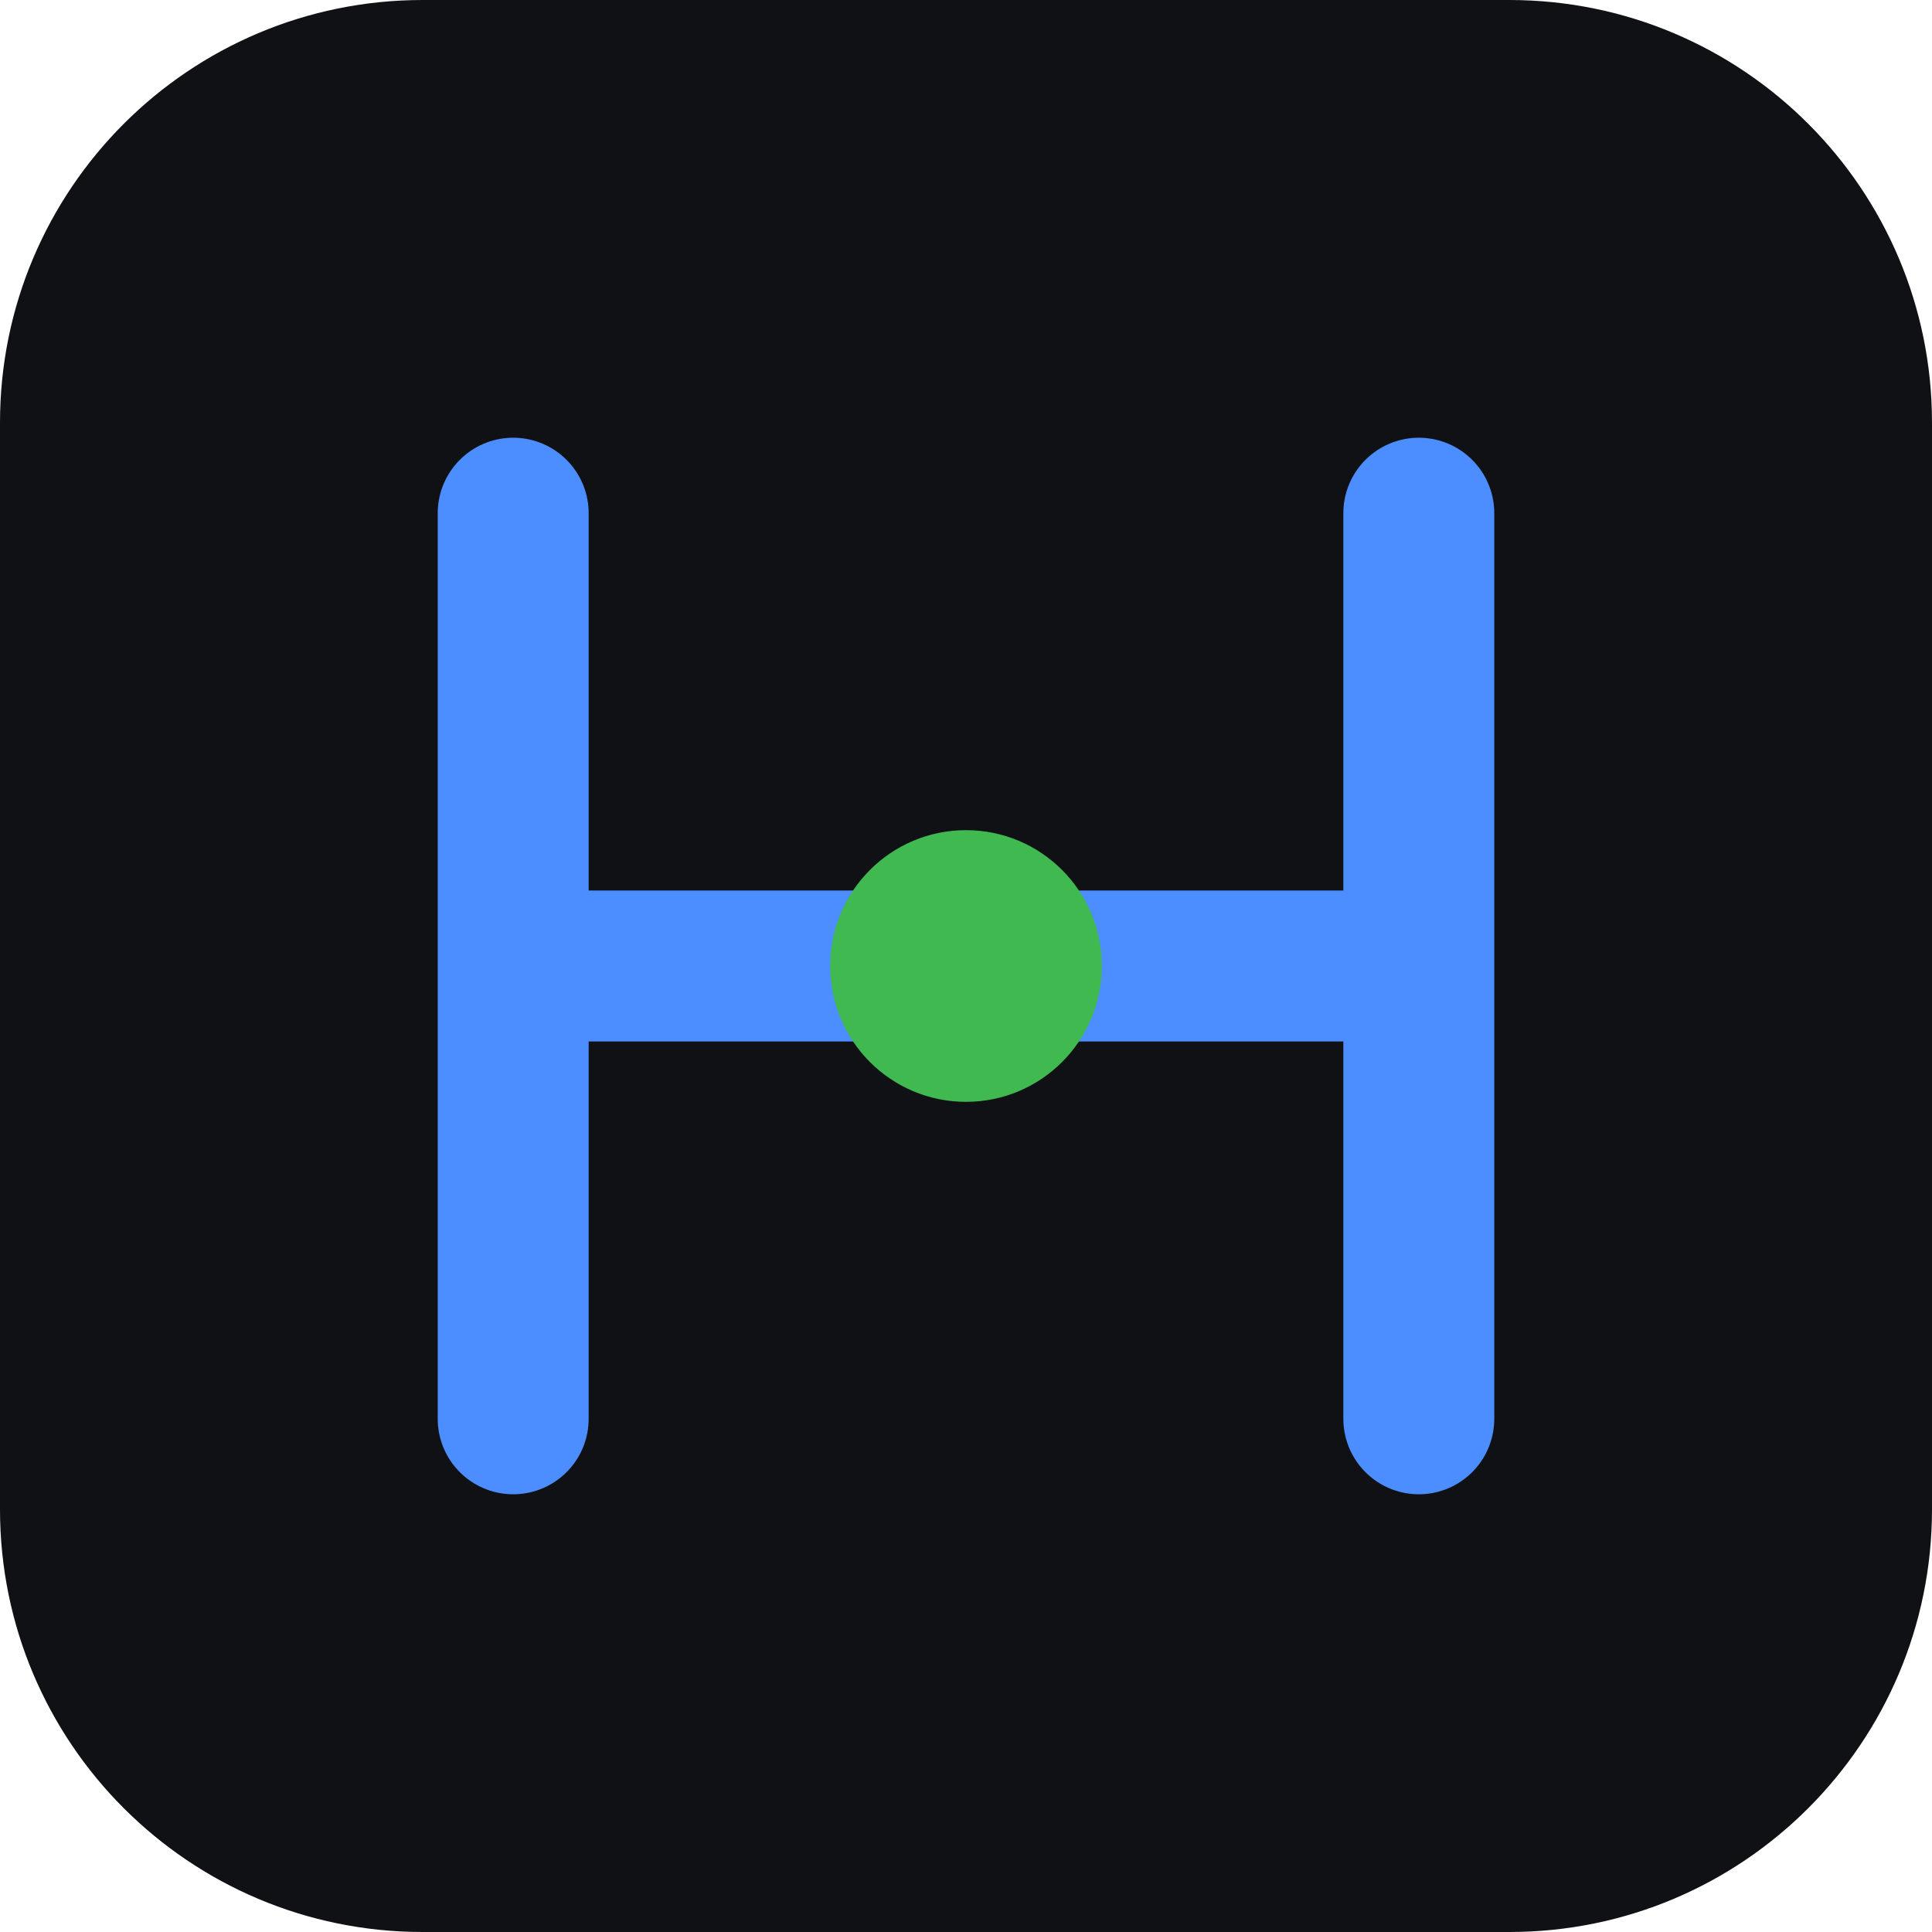
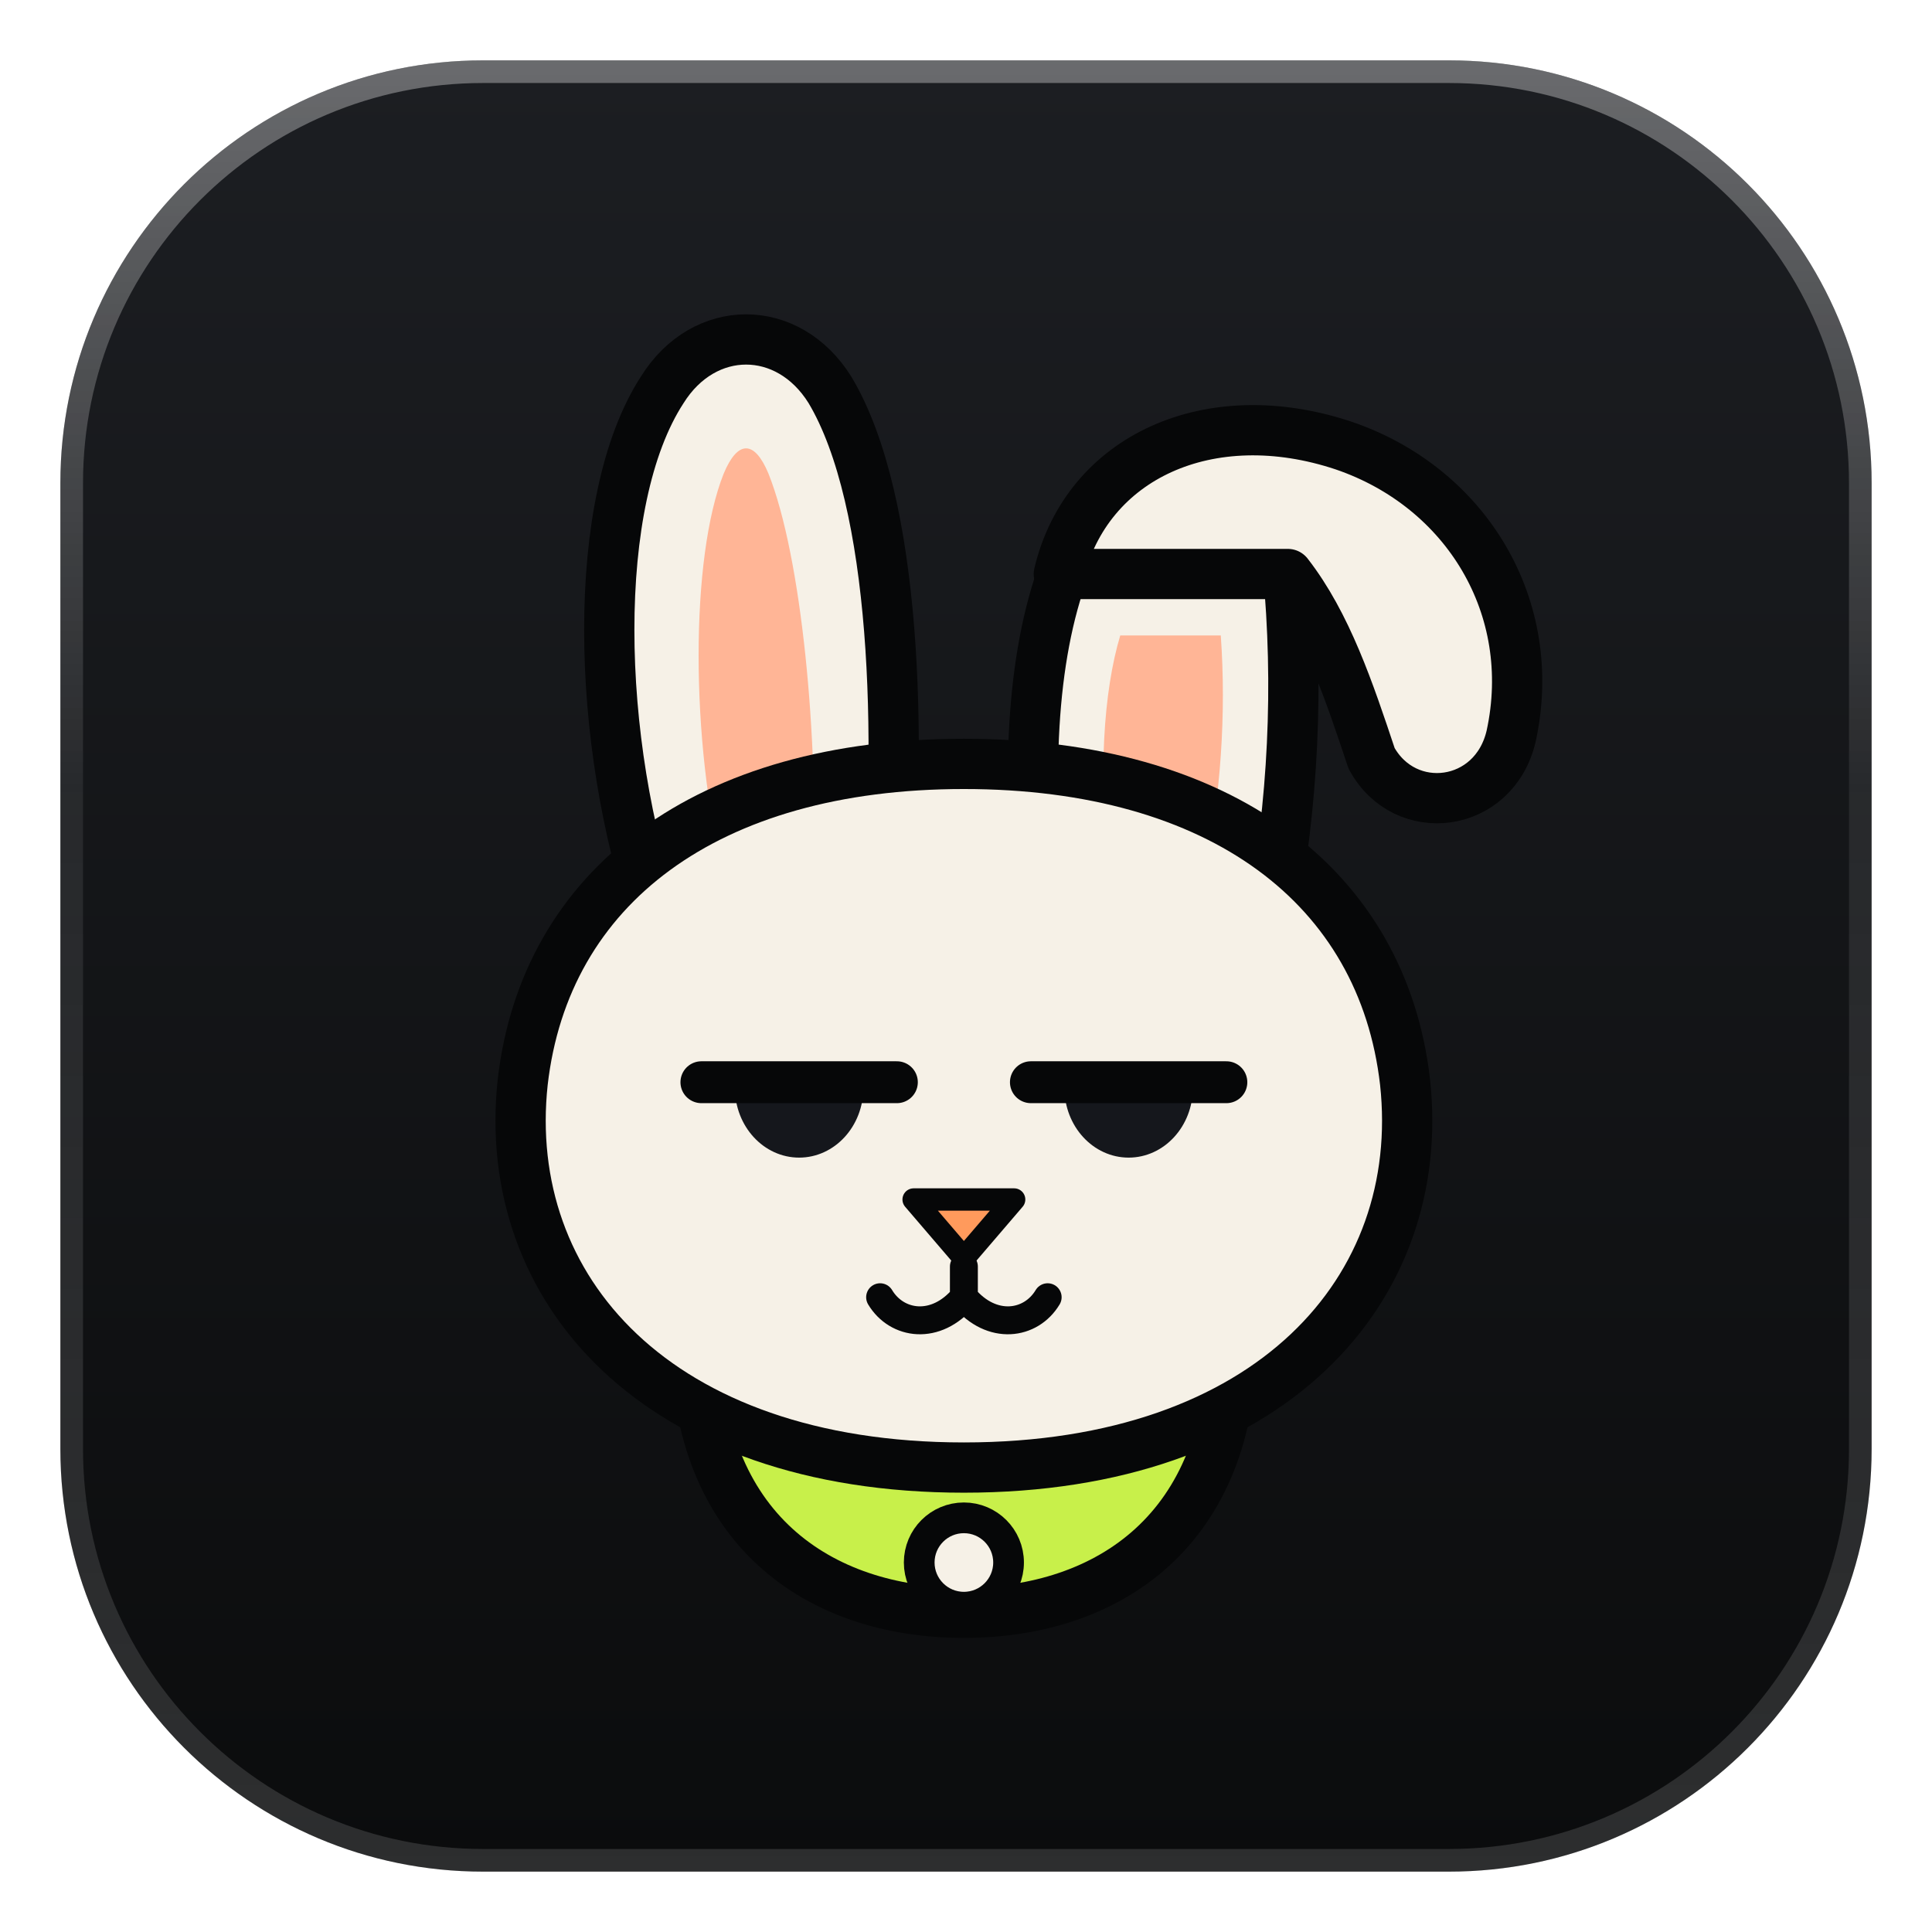
- <svg xmlns="http://www.w3.org/2000/svg" viewBox="0 0 64 64" width="64" height="64" role="img" aria-label="Harness">
-   <rect width="64" height="64" rx="14" fill="#0f1115" />
-   <path d="M17 17v30M47 17v30M17 32h30" fill="none" stroke="#4c8dff" stroke-width="5" stroke-linecap="round" />
-   <circle cx="32" cy="32" r="4.5" fill="#3fb950" />
+ <svg xmlns="http://www.w3.org/2000/svg" viewBox="0 0 512 512" width="64" height="64" role="img" aria-label="Harness">
+   <defs>
+     <linearGradient id="t" x1="0" y1="0" x2="0" y2="1">
+       <stop offset="0" stop-color="#1c1e22" />
+       <stop offset="1" stop-color="#0b0c0d" />
+     </linearGradient>
+     <linearGradient id="r" x1="0" y1="0" x2="0" y2="1">
+       <stop offset="0" stop-color="#ffffff" stop-opacity="0.34" />
+       <stop offset="0.4" stop-color="#ffffff" stop-opacity="0.08" />
+       <stop offset="1" stop-color="#ffffff" stop-opacity="0.14" />
+     </linearGradient>
+   </defs>
+   <rect x="16" y="16" width="480" height="480" rx="112" fill="url(#t)" />
+   <rect x="19" y="19" width="474" height="474" rx="109" fill="none" stroke="url(#r)" stroke-width="6" />
+   <g transform="translate(66 50) scale(0.74)" stroke="#060708" stroke-width="18" stroke-linejoin="round" stroke-linecap="round">
+     <path d="M160 412 C160 480 204 510 256 510 C308 510 352 480 352 412 Z" fill="#c8f04a" />
+     <path d="M146 262 C124 198 122 112 148 72 C163 48 193 48 208 72 C232 112 234 198 228 262 Z" fill="#f6f1e7" />
+     <path d="M170 246 C158 198 158 132 170 102 C175 90 181 90 186 102 C198 132 204 198 202 246 Z" fill="#ffb596" stroke="none" />
+     <path d="M284 262 C278 212 280 168 292 136 L372 136 C376 178 374 220 366 262 Z" fill="#f6f1e7" />
+     <path d="M308 246 C304 210 306 180 312 160 L348 160 C350 188 348 218 342 246 Z" fill="#ffb596" stroke="none" />
+     <path d="M290 138 C300 96 344 76 392 92 C436 107 462 150 452 196 C446 222 414 226 402 204 C394 180 386 156 372 138 Z" fill="#f6f1e7" />
+     <path d="M256 206 C348 206 406 250 414 320 C422 394 366 458 256 458 C146 458 90 394 98 320 C106 250 164 206 256 206 Z" fill="#f6f1e7" />
+     <path d="M174 322 A23 25 0 0 0 220 322 Z" fill="#15171c" stroke="none" />
+     <path d="M292 322 A23 25 0 0 0 338 322 Z" fill="#15171c" stroke="none" />
+     <path d="M162 320 H232 M280 320 H350" fill="none" stroke-width="15" />
+     <path d="M238 362 H274 L256 383 Z" fill="#ff9a5c" stroke-width="8" />
+     <path d="M256 386 V397 M256 397 C246 409 232 407 226 397 M256 397 C266 409 280 407 286 397" fill="none" stroke-width="10" />
+     <circle cx="256" cy="492" r="16" fill="#f6f1e7" stroke-width="11" />
+   </g>
</svg>
